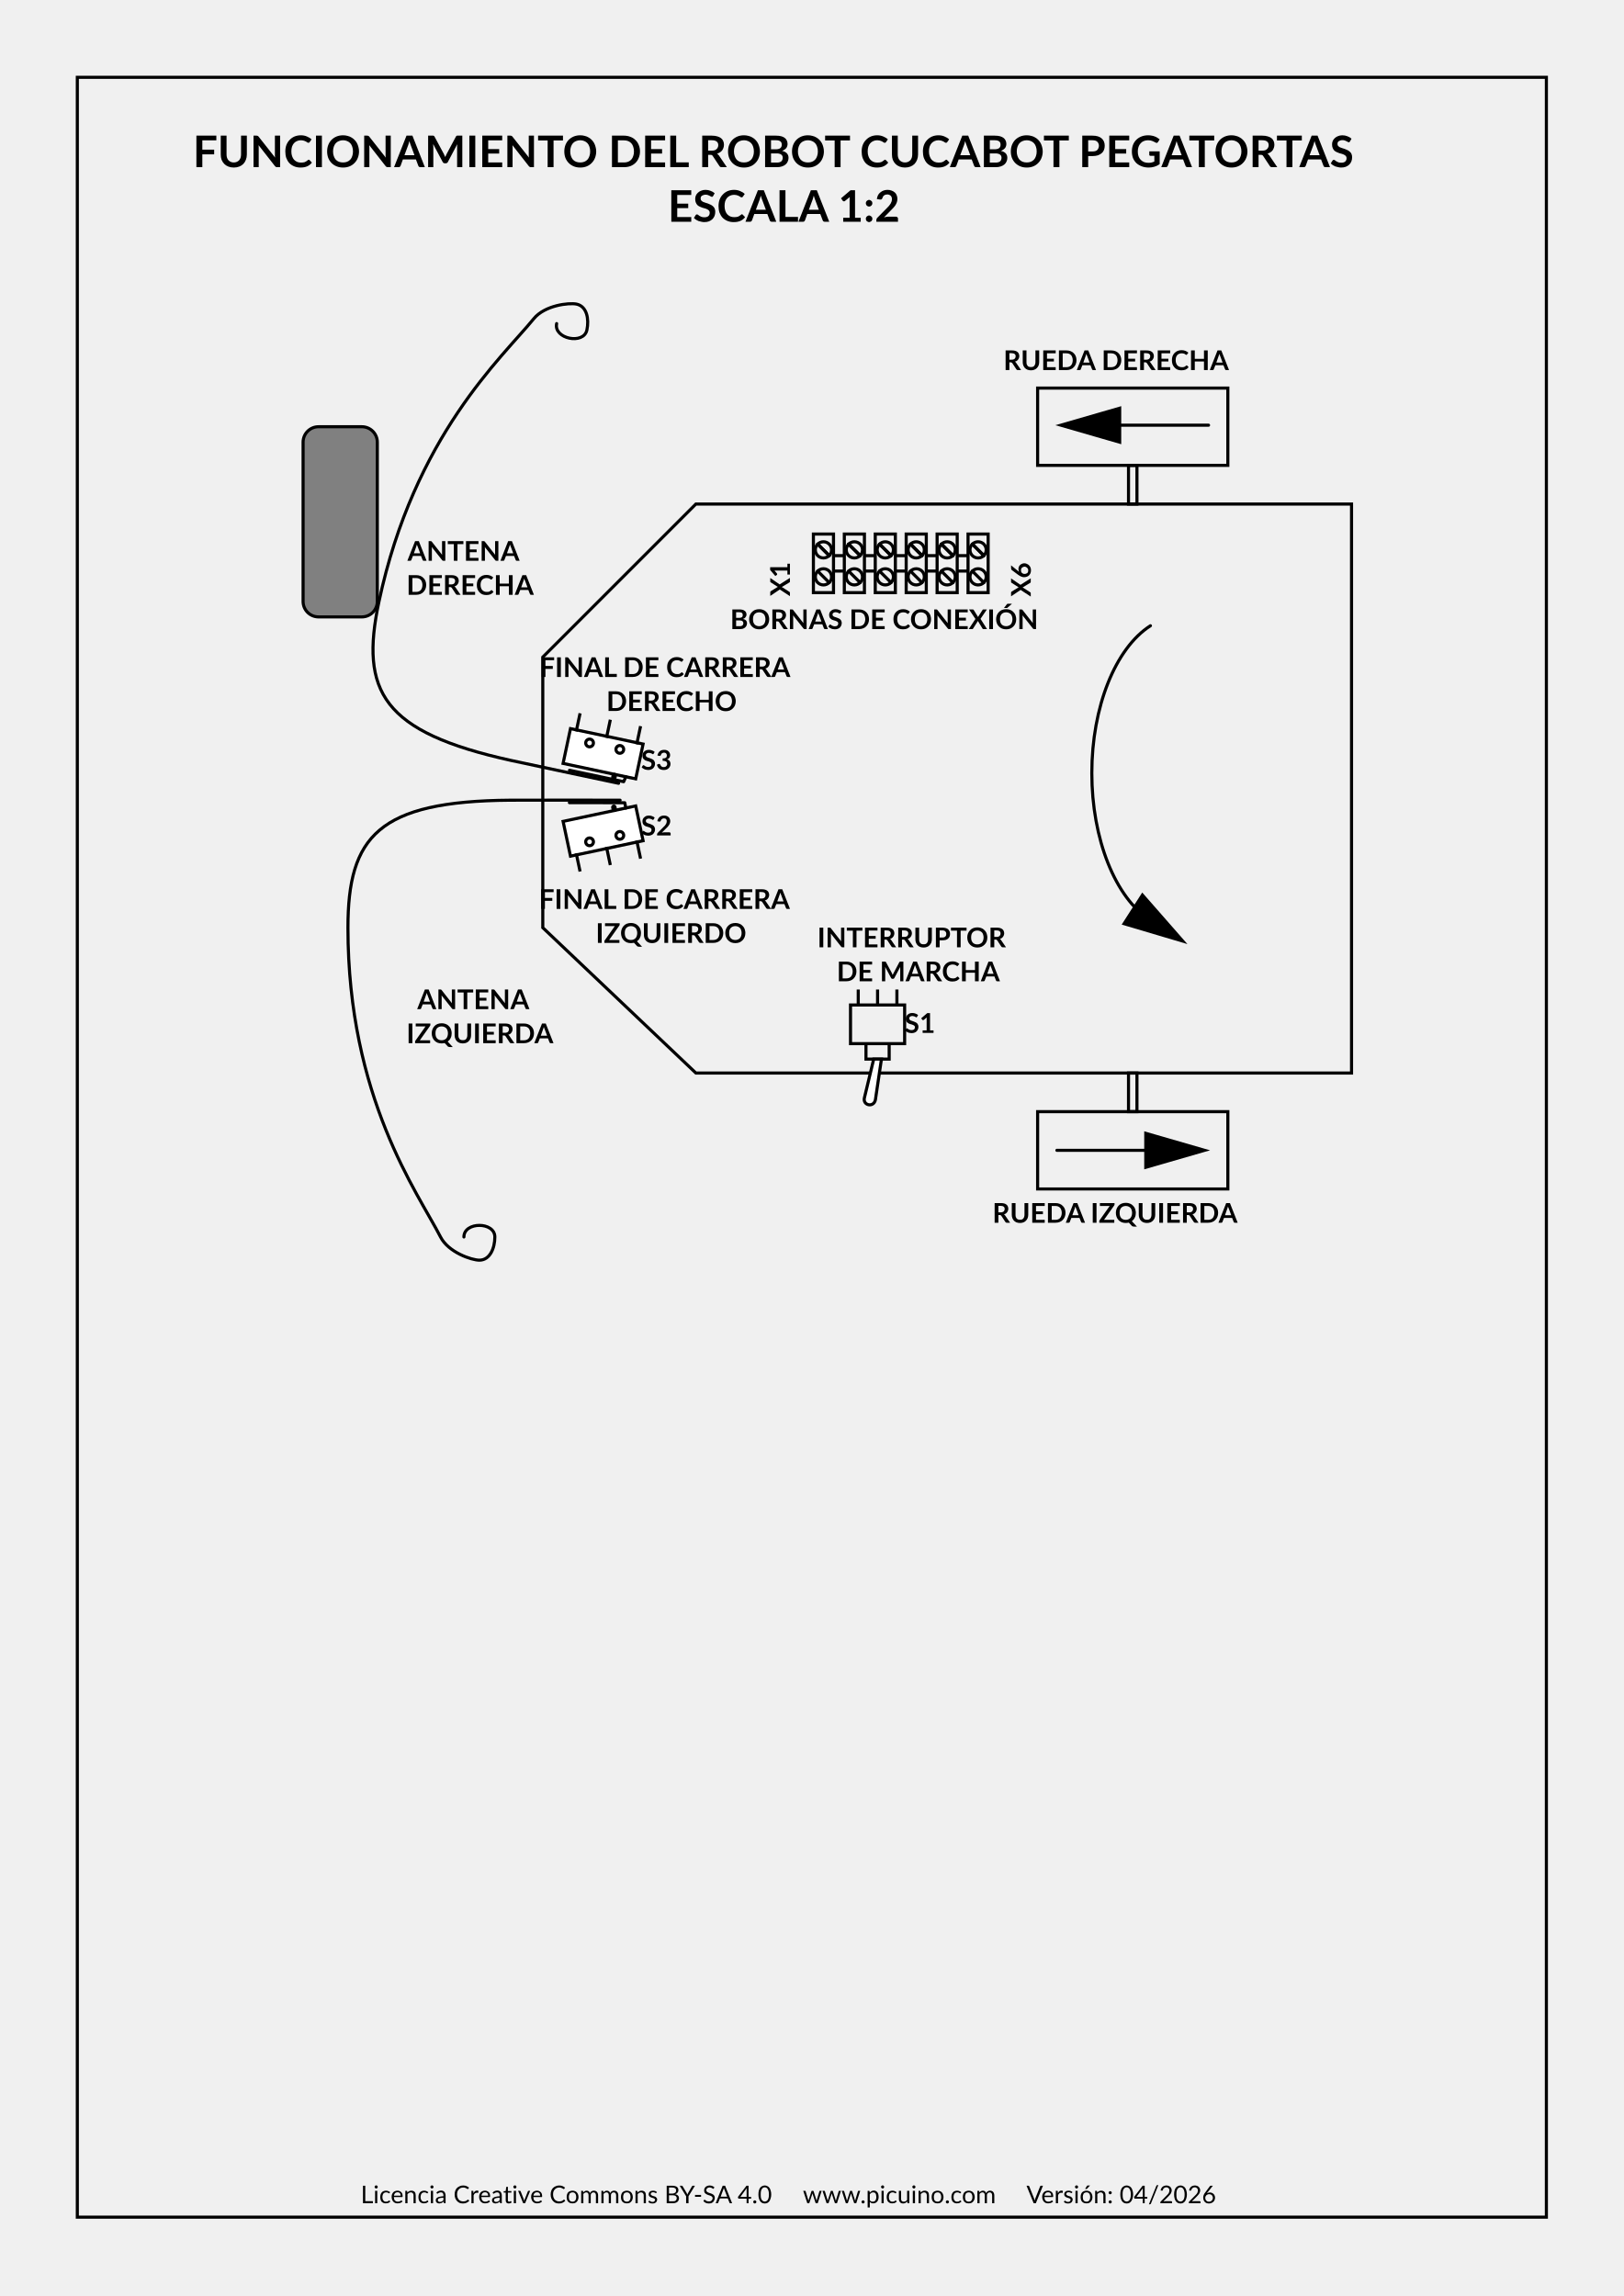
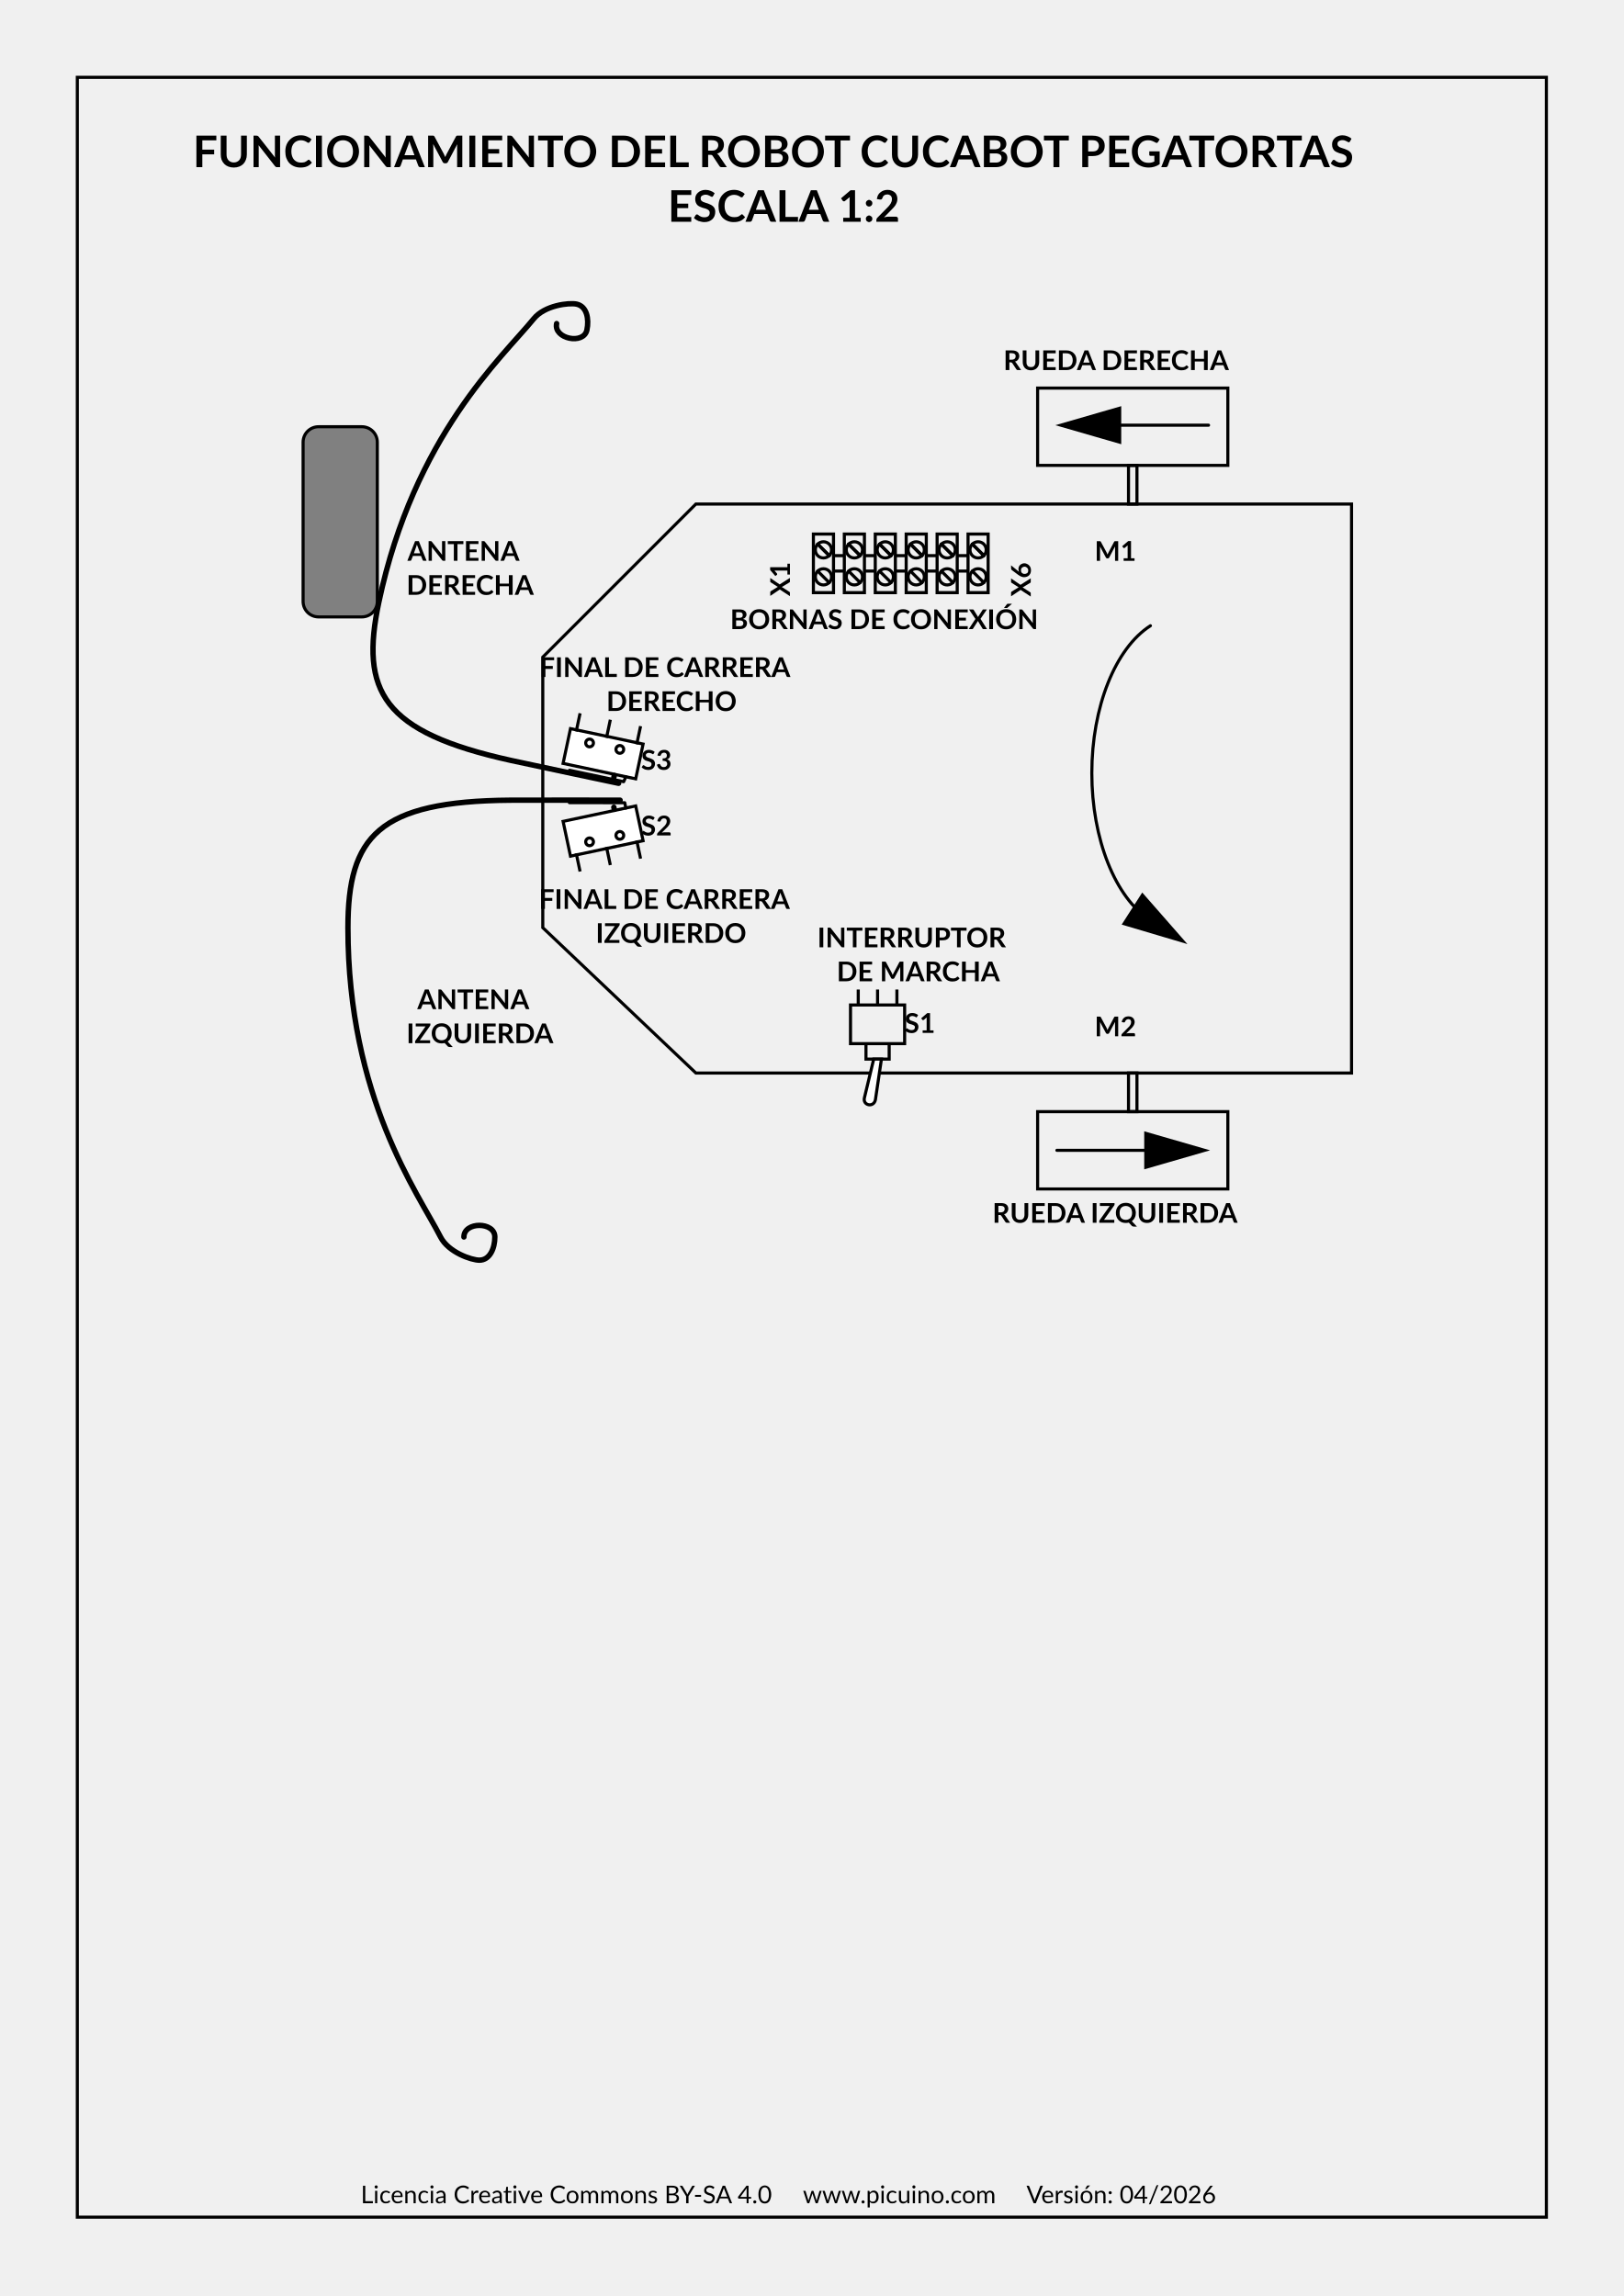
<svg xmlns="http://www.w3.org/2000/svg" width="210mm" height="297mm" viewBox="0 0 210 297" version="1.1" id="svg1">
  <defs id="defs1">
    <rect x="411.969" y="1073.386" width="162.52" height="22.677" id="rect10" />
    <marker style="overflow:visible" id="Triangle" refX="0" refY="0" orient="auto-start-reverse" markerWidth="4" markerHeight="2" viewBox="0 0 1 1" preserveAspectRatio="none">
      <path transform="scale(0.5)" style="fill:context-stroke;fill-rule:evenodd;stroke:context-stroke;stroke-width:1pt" d="M 5.77,0 -2.88,5 V -5 Z" id="path135" />
    </marker>
  </defs>
  <g id="layer1">
    <rect style="stroke-width:0.401;fill:none;fill-opacity:1;stroke:#000000;stroke-linecap:butt;stroke-opacity:1" id="rect128" width="190" height="277.624" x="10" y="10" transform="matrix(1,0,0,0.9970336,0,0.02966399)" />
    <g id="g54" transform="matrix(1,0,0,0.9970336,40.0004,20.02966)" style="display:inline;stroke-width:1.001">
      <g id="g20" transform="translate(-8.000005)" style="stroke-width:1.001">
        <rect style="fill:none;stroke:#000000;stroke-width:0.401;stroke-linecap:round" id="rect8" width="2.6" height="7.6" x="73.2" y="49.2" />
        <circle style="fill:none;stroke:#000000;stroke-width:0.401;stroke-linecap:round" id="path14" cx="74.5" cy="51.25" r="1.05" />
        <circle style="fill:none;stroke:#000000;stroke-width:0.401;stroke-linecap:round" id="circle14" cx="74.5" cy="54.75" r="1.05" />
        <path style="fill:none;stroke:#000000;stroke-width:0.401;stroke-linecap:round" d="m 73.758,50.508 1.485,1.485" id="path15" />
        <path style="fill:none;stroke:#000000;stroke-width:0.401;stroke-linecap:round" d="m 73.758,50.508 1.485,1.485" id="path16" />
        <path style="fill:none;stroke:#000000;stroke-width:0.401;stroke-linecap:round" d="m 73.758,54.008 1.485,1.485" id="path17" />
        <path style="fill:none;stroke:#000000;stroke-width:0.401;stroke-linecap:butt" d="M 75.8,52 H 77.2" id="path18" />
        <path style="fill:none;stroke:#000000;stroke-width:0.401;stroke-linecap:butt" d="m 75.8,54 h 1.4" id="path19" />
      </g>
      <g id="g28" transform="translate(-4)" style="stroke-width:1.001">
        <rect style="fill:none;stroke:#000000;stroke-width:0.401;stroke-linecap:round" id="rect20" width="2.6" height="7.6" x="73.2" y="49.2" />
        <circle style="fill:none;stroke:#000000;stroke-width:0.401;stroke-linecap:round" id="circle23" cx="74.5" cy="51.25" r="1.05" />
        <circle style="fill:none;stroke:#000000;stroke-width:0.401;stroke-linecap:round" id="circle24" cx="74.5" cy="54.75" r="1.05" />
        <path style="fill:none;stroke:#000000;stroke-width:0.401;stroke-linecap:round" d="m 73.758,50.508 1.485,1.485" id="path24" />
        <path style="fill:none;stroke:#000000;stroke-width:0.401;stroke-linecap:round" d="m 73.758,50.508 1.485,1.485" id="path25" />
        <path style="fill:none;stroke:#000000;stroke-width:0.401;stroke-linecap:round" d="m 73.758,54.008 1.485,1.485" id="path26" />
        <path style="fill:none;stroke:#000000;stroke-width:0.401;stroke-linecap:butt" d="M 75.8,52 H 77.2" id="path27" />
        <path style="fill:none;stroke:#000000;stroke-width:0.401;stroke-linecap:butt" d="m 75.8,54 h 1.4" id="path28" />
      </g>
      <g id="g33" style="stroke-width:1.001">
        <rect style="fill:none;stroke:#000000;stroke-width:0.401;stroke-linecap:round" id="rect28" width="2.6" height="7.6" x="73.2" y="49.2" />
        <circle style="fill:none;stroke:#000000;stroke-width:0.401;stroke-linecap:round" id="circle28" cx="74.5" cy="51.25" r="1.05" />
        <circle style="fill:none;stroke:#000000;stroke-width:0.401;stroke-linecap:round" id="circle29" cx="74.5" cy="54.75" r="1.05" />
        <path style="fill:none;stroke:#000000;stroke-width:0.401;stroke-linecap:round" d="m 73.758,50.508 1.485,1.485" id="path29" />
        <path style="fill:none;stroke:#000000;stroke-width:0.401;stroke-linecap:round" d="m 73.758,50.508 1.485,1.485" id="path30" />
        <path style="fill:none;stroke:#000000;stroke-width:0.401;stroke-linecap:round" d="m 73.758,54.008 1.485,1.485" id="path31" />
        <path style="fill:none;stroke:#000000;stroke-width:0.401;stroke-linecap:butt" d="M 75.8,52 H 77.2" id="path32" />
        <path style="fill:none;stroke:#000000;stroke-width:0.401;stroke-linecap:butt" d="m 75.8,54 h 1.4" id="path33" />
      </g>
      <g id="g38" transform="translate(3.999994)" style="stroke-width:1.001">
        <rect style="fill:none;stroke:#000000;stroke-width:0.401;stroke-linecap:round" id="rect33" width="2.6" height="7.6" x="73.2" y="49.2" />
        <circle style="fill:none;stroke:#000000;stroke-width:0.401;stroke-linecap:round" id="circle33" cx="74.5" cy="51.25" r="1.05" />
        <circle style="fill:none;stroke:#000000;stroke-width:0.401;stroke-linecap:round" id="circle34" cx="74.5" cy="54.75" r="1.05" />
        <path style="fill:none;stroke:#000000;stroke-width:0.401;stroke-linecap:round" d="m 73.758,50.508 1.485,1.485" id="path34" />
        <path style="fill:none;stroke:#000000;stroke-width:0.401;stroke-linecap:round" d="m 73.758,50.508 1.485,1.485" id="path35" />
        <path style="fill:none;stroke:#000000;stroke-width:0.401;stroke-linecap:round" d="m 73.758,54.008 1.485,1.485" id="path36" />
        <path style="fill:none;stroke:#000000;stroke-width:0.401;stroke-linecap:butt" d="M 75.8,52 H 77.2" id="path37" />
        <path style="fill:none;stroke:#000000;stroke-width:0.401;stroke-linecap:butt" d="m 75.8,54 h 1.4" id="path38" />
      </g>
      <g id="g43" transform="translate(7.999992)" style="stroke-width:1.001">
        <rect style="fill:none;stroke:#000000;stroke-width:0.401;stroke-linecap:round" id="rect38" width="2.6" height="7.6" x="73.2" y="49.2" />
        <circle style="fill:none;stroke:#000000;stroke-width:0.401;stroke-linecap:round" id="circle38" cx="74.5" cy="51.25" r="1.05" />
        <circle style="fill:none;stroke:#000000;stroke-width:0.401;stroke-linecap:round" id="circle39" cx="74.5" cy="54.75" r="1.05" />
        <path style="fill:none;stroke:#000000;stroke-width:0.401;stroke-linecap:round" d="m 73.758,50.508 1.485,1.485" id="path39" />
        <path style="fill:none;stroke:#000000;stroke-width:0.401;stroke-linecap:round" d="m 73.758,50.508 1.485,1.485" id="path40" />
        <path style="fill:none;stroke:#000000;stroke-width:0.401;stroke-linecap:round" d="m 73.758,54.008 1.485,1.485" id="path41" />
        <path style="fill:none;stroke:#000000;stroke-width:0.401;stroke-linecap:butt" d="M 75.8,52 H 77.2" id="path42" />
        <path style="fill:none;stroke:#000000;stroke-width:0.401;stroke-linecap:butt" d="m 75.8,54 h 1.4" id="path43" />
      </g>
      <g id="g48" transform="translate(11.99999)" style="stroke-width:1.001">
        <rect style="fill:none;stroke:#000000;stroke-width:0.401;stroke-linecap:round" id="rect43" width="2.6" height="7.6" x="73.2" y="49.2" />
        <circle style="fill:none;stroke:#000000;stroke-width:0.401;stroke-linecap:round" id="circle43" cx="74.5" cy="51.25" r="1.05" />
        <circle style="fill:none;stroke:#000000;stroke-width:0.401;stroke-linecap:round" id="circle44" cx="74.5" cy="54.75" r="1.05" />
        <path style="fill:none;stroke:#000000;stroke-width:0.401;stroke-linecap:round" d="m 73.758,50.508 1.485,1.485" id="path44" />
        <path style="fill:none;stroke:#000000;stroke-width:0.401;stroke-linecap:round" d="m 73.758,50.508 1.485,1.485" id="path45" />
        <path style="fill:none;stroke:#000000;stroke-width:0.401;stroke-linecap:round" d="m 73.758,54.008 1.485,1.485" id="path46" />
      </g>
    </g>
    <text xml:space="preserve" style="font-weight:bold;font-size:3.523px;font-family:Lato;-inkscape-font-specification:'Lato Bold';text-align:center;writing-mode:lr-tb;direction:ltr;text-anchor:middle;fill:#000000;fill-opacity:1;stroke:none;stroke-width:0.4;stroke-linecap:butt" x="116.327" y="81.499" id="text124" transform="scale(1.001486,0.9985157)">
      <tspan id="tspan124" style="font-size:3.523px;fill:#000000;fill-opacity:1;stroke:none;stroke-width:0.4" x="116.327" y="81.499">BORNAS DE CONEXIÓN</tspan>
    </text>
    <text xml:space="preserve" style="font-weight:bold;font-size:3.523px;font-family:Lato;-inkscape-font-specification:'Lato Bold';text-align:center;writing-mode:lr-tb;direction:ltr;text-anchor:middle;fill:#000000;fill-opacity:1;stroke:none;stroke-width:0.4;stroke-linecap:butt" x="146.283" y="47.942" id="text125" transform="scale(1.001486,0.9985157)">
      <tspan id="tspan125" style="font-size:3.523px;fill:#000000;fill-opacity:1;stroke:none;stroke-width:0.4" x="146.283" y="47.942">RUEDA DERECHA</tspan>
    </text>
    <text xml:space="preserve" style="font-weight:bold;font-size:3.523px;font-family:Lato;-inkscape-font-specification:'Lato Bold';text-align:center;writing-mode:lr-tb;direction:ltr;text-anchor:middle;fill:#000000;fill-opacity:1;stroke:none;stroke-width:0.4;stroke-linecap:butt" x="146.131" y="158.405" id="text126" transform="scale(1.001486,0.9985157)">
      <tspan id="tspan126" style="font-size:3.523px;fill:#000000;fill-opacity:1;stroke:none;stroke-width:0.4" x="146.131" y="158.405">RUEDA IZQUIERDA</tspan>
    </text>
    <text xml:space="preserve" style="font-weight:bold;font-size:12.7px;font-family:Lato;-inkscape-font-specification:'Lato Bold';writing-mode:lr-tb;direction:ltr;fill:#000000;stroke-width:0;fill-opacity:1;stroke:none" x="25.026" y="20.242" id="text1">
      <tspan id="tspan1" style="stroke-width:0;fill:#000000;fill-opacity:1;stroke:none" x="25.026" y="20.242" />
    </text>
    <text xml:space="preserve" style="font-weight:bold;font-size:5.644px;font-family:Lato;-inkscape-font-specification:'Lato Bold';text-align:center;writing-mode:lr-tb;direction:ltr;text-anchor:middle;fill:#000000;fill-opacity:1;stroke:none;stroke-width:0" x="104.814" y="21.626" id="text2">
      <tspan id="tspan2" style="font-size:5.644px;stroke-width:0" x="104.814" y="21.626">FUNCIONAMIENTO DEL ROBOT CUCABOT PEGATORTAS</tspan>
      <tspan style="font-size:5.644px;stroke-width:0" x="104.814" y="28.682" id="tspan11">ESCALA 1:2</tspan>
    </text>
    <text xml:space="preserve" style="font-weight:normal;font-size:3.175px;font-family:Lato;-inkscape-font-specification:Lato;text-align:center;writing-mode:lr-tb;direction:ltr;text-anchor:middle;fill:#000000;fill-opacity:1;stroke:none;stroke-width:0.4;stroke-dasharray:none;stroke-opacity:1;font-style:normal;font-stretch:normal;font-variant:normal" x="104" y="285" id="text9">
      <tspan style="fill:#000000;fill-opacity:1;stroke:none;stroke-width:0.4;-inkscape-font-specification:Lato;font-family:Lato;font-weight:normal;font-style:normal;font-stretch:normal;font-variant:normal;font-size:3.175px" x="104" y="285" id="tspan10">Licencia Creative Commons BY-SA 4.0     www.picuino.com     Versión: 04/2026</tspan>
    </text>
    <text xml:space="preserve" transform="scale(0.2645833)" id="text10" style="font-weight:bold;font-size:21.333px;font-family:Lato;-inkscape-font-specification:'Lato Bold';writing-mode:lr-tb;direction:ltr;white-space:pre;shape-inside:url(#rect10);display:inline;fill:#000000;fill-opacity:1;stroke:none;stroke-width:1.512;stroke-dasharray:none;stroke-opacity:1" />
    <path id="rect1" style="fill:none;stroke:#000000;stroke-width:0.4;stroke-linecap:round" d="M 90,65.2 H 174.8 V 138.8 H 90 L 70.2,120 V 102 85 Z" />
    <g id="g4" transform="matrix(0.9920001,0,0,0.999894,5.041219,20.004)" style="stroke-width:1.004">
      <rect style="fill:none;stroke:#000000;stroke-width:0.402;stroke-linecap:round" id="rect2" width="24.8" height="10" x="130.2" y="30.2" />
      <rect style="fill:none;stroke:#000000;stroke-width:0.402;stroke-linecap:round" id="rect4" width="1.1" height="5" x="142.05" y="40.2" />
    </g>
    <rect style="fill:none;stroke:#000000;stroke-width:0.4;stroke-linecap:round" id="rect5" width="24.602" height="9.999" x="134.2" y="-153.799" transform="scale(1,-1)" />
    <rect style="fill:none;stroke:#000000;stroke-width:0.4;stroke-linecap:round" id="rect6" width="1.091" height="4.999" x="145.955" y="-143.8" transform="scale(1,-1)" />
    <text xml:space="preserve" style="font-weight:bold;font-size:3.523px;font-family:Lato;-inkscape-font-specification:'Lato Bold';text-align:center;writing-mode:lr-tb;direction:ltr;text-anchor:middle;fill:#000000;fill-opacity:1;stroke:none;stroke-width:0.4;stroke-linecap:butt" x="-72.709" y="133.508" id="text7" transform="matrix(0,-1.001486,0.9985157,0,0,0)">
      <tspan id="tspan7" style="font-size:3.523px;fill:#000000;fill-opacity:1;stroke:none;stroke-width:0.4" x="-72.709" y="133.508">X6</tspan>
    </text>
    <text xml:space="preserve" style="font-weight:bold;font-size:3.523px;font-family:Lato;-inkscape-font-specification:'Lato Bold';text-align:center;writing-mode:lr-tb;direction:ltr;text-anchor:middle;fill:#000000;fill-opacity:1;stroke:none;stroke-width:0.4;stroke-linecap:butt" x="-72.657" y="102.318" id="text8" transform="matrix(0,-1.001486,0.9985157,0,0,0)">
      <tspan style="font-size:3.523px;fill:#000000;fill-opacity:1;stroke:none;stroke-width:0.4" x="-72.657" y="102.318" id="tspan9">X1</tspan>
    </text>
    <g id="g1" transform="translate(25)">
      <path style="fill:none;stroke:#000000;stroke-width:0.4" d="M 85,130 H 92 v 5 h -7 z" id="path2" />
      <path style="fill:none;stroke:#000000;stroke-width:0.4" d="m 87,135 v 2 h 3 V 135" id="path3" />
      <path style="fill:#ffffff;fill-opacity:1;stroke:#000000;stroke-width:0.4" d="m 88,137 c 0,0 0,0 -1.2,5 -0.249,1 1.2,1.316 1.419,0.265 0.781,-5.265 0.781,-5.265 0.781,-5.265 z" id="path4" />
      <path style="fill:#ffffff;fill-opacity:1;stroke:#000000;stroke-width:0.4" d="m 86,130 2e-6,-2" id="path5" />
      <path style="fill:#ffffff;fill-opacity:1;stroke:#000000;stroke-width:0.4" d="m 91,130 v -2" id="path6" />
      <path style="fill:#ffffff;fill-opacity:1;stroke:#000000;stroke-width:0.4" d="m 88.5,130 v -2" id="path20" />
    </g>
    <text xml:space="preserve" style="font-weight:bold;font-size:3.523px;font-family:Lato;-inkscape-font-specification:'Lato Bold';text-align:center;writing-mode:lr-tb;direction:ltr;text-anchor:middle;fill:#000000;fill-opacity:1;stroke:none;stroke-width:0.4;stroke-linecap:butt" x="120.928" y="133.809" id="text20" transform="scale(1.001486,0.9985157)">
      <tspan id="tspan20" style="font-size:3.523px;fill:#000000;fill-opacity:1;stroke:none;stroke-width:0.4" x="120.928" y="133.809">S1</tspan>
    </text>
    <text xml:space="preserve" style="font-weight:bold;font-size:3.523px;font-family:Lato;-inkscape-font-specification:'Lato Bold';text-align:center;writing-mode:lr-tb;direction:ltr;text-anchor:middle;fill:#000000;fill-opacity:1;stroke:none;stroke-width:0.4;stroke-linecap:butt" x="62.85" y="72.651" id="text57" transform="scale(1.001486,0.9985157)">
      <tspan id="tspan57" style="font-size:3.523px;fill:#000000;fill-opacity:1;stroke:none;stroke-width:0.4" x="62.85" y="72.651">ANTENA</tspan>
      <tspan style="font-size:3.523px;fill:#000000;fill-opacity:1;stroke:none;stroke-width:0.4" x="62.85" y="77.054" id="tspan12">DERECHA</tspan>
    </text>
    <rect style="fill:#ffffff;fill-opacity:1;stroke:#000000;stroke-width:0.4;stroke-dasharray:none;stroke-dashoffset:0.605" id="rect60" width="9.6" height="4.6" x="-101.367" y="-81.452" transform="rotate(-168)" />
    <path style="fill:#ffffff;fill-opacity:1;stroke:#000000;stroke-width:0.4;stroke-linecap:butt;stroke-dasharray:none;stroke-dashoffset:0.605" d="M 82.349,96.278 82.848,93.93" id="path61" />
    <path style="fill:#ffffff;fill-opacity:1;stroke:#000000;stroke-width:0.4;stroke-linecap:butt;stroke-dasharray:none;stroke-dashoffset:0.605" d="m 78.437,95.446 0.499,-2.348" id="path62" />
    <path style="fill:#ffffff;fill-opacity:1;stroke:#000000;stroke-width:0.4;stroke-linecap:butt;stroke-dasharray:none;stroke-dashoffset:0.605" d="m 74.524,94.614 0.499,-2.348" id="path63" />
    <ellipse style="fill:#ffffff;fill-opacity:1;stroke:#000000;stroke-width:0.4;stroke-linecap:butt;stroke-dasharray:none;stroke-dashoffset:0.605" id="path64" cx="-98.567" cy="-78.152" rx="0.5" ry="0.5" transform="rotate(-168)" />
    <path style="fill:none;fill-opacity:1;stroke:#000000;stroke-width:0.4;stroke-linecap:round;stroke-linejoin:round;stroke-dasharray:none;stroke-dashoffset:0.605" d="m 80.945,100.477 -0.285,0.639 -7.005,-1.477" id="path65" />
    <path style="fill:none;fill-opacity:1;stroke:#000000;stroke-width:0.7;stroke-linecap:round;stroke-linejoin:round;stroke-dasharray:none;stroke-dashoffset:0.605" d="m 79.446,100.316 -0.055,0.26" id="path66" />
    <ellipse style="fill:#ffffff;fill-opacity:1;stroke:#000000;stroke-width:0.4;stroke-linecap:butt;stroke-dasharray:none;stroke-dashoffset:0.605" id="ellipse66" cx="-94.567" cy="-78.152" rx="0.5" ry="0.5" transform="rotate(-168)" />
    <text xml:space="preserve" style="font-weight:bold;font-size:3.523px;font-family:Lato;-inkscape-font-specification:'Lato Bold';text-align:center;writing-mode:lr-tb;direction:ltr;text-anchor:middle;fill:#000000;fill-opacity:1;stroke:none;stroke-width:0.4;stroke-linecap:butt" x="86.911" y="99.719" id="text3" transform="scale(1.001486,0.9985157)">
      <tspan id="tspan3" style="font-size:3.523px;fill:#000000;fill-opacity:1;stroke:none;stroke-width:0.4" x="86.911" y="99.719">S3</tspan>
    </text>
    <text xml:space="preserve" style="font-weight:bold;font-size:3.523px;font-family:Lato;-inkscape-font-specification:'Lato Bold';text-align:center;writing-mode:lr-tb;direction:ltr;text-anchor:middle;fill:#000000;fill-opacity:1;stroke:none;stroke-width:0.4;stroke-linecap:butt" x="88.868" y="87.701" id="text11" transform="scale(1.001486,0.9985157)">
      <tspan id="tspan8" style="font-size:3.523px;fill:#000000;fill-opacity:1;stroke:none;stroke-width:0.4" x="88.868" y="87.701">FINAL DE CARRERA</tspan>
      <tspan style="font-size:3.523px;fill:#000000;fill-opacity:1;stroke:none;stroke-width:0.4" x="88.868" y="92.105" id="tspan13">DERECHO</tspan>
    </text>
    <text xml:space="preserve" style="font-weight:bold;font-size:3.523px;font-family:Lato;-inkscape-font-specification:'Lato Bold';text-align:center;writing-mode:lr-tb;direction:ltr;text-anchor:middle;fill:#000000;fill-opacity:1;stroke:none;stroke-width:0.4;stroke-linecap:butt" x="120.726" y="122.718" id="text11-8" transform="scale(1.001486,0.9985157)">
      <tspan id="tspan8-2" style="font-size:3.523px;fill:#000000;fill-opacity:1;stroke:none;stroke-width:0.4" x="120.726" y="122.718">INTERRUPTOR</tspan>
      <tspan style="font-size:3.523px;fill:#000000;fill-opacity:1;stroke:none;stroke-width:0.4" x="120.726" y="127.121" id="tspan13-4">DE MARCHA</tspan>
    </text>
-     <path style="fill:none;fill-opacity:1;stroke:#000000;stroke-width:0.4;stroke-linecap:round;stroke-dashoffset:0.605" d="m 80.004,101.323 c 0,0 -11.195,-2.359 -13.89,-2.952 C 49.441,94.698 46.549,89.413 49.003,77.865 53.577,56.346 65.004,46.185 69.034,41.229 c 1.418,-1.743 4.56,-2.098 5.538,-1.89 1.327,0.282 1.636,1.923 1.333,3.35 -0.416,1.956 -4.328,1.125 -3.913,-0.832" id="path1" />
+     <path style="fill:none;fill-opacity:1;stroke:#000000;stroke-width:0.7;stroke-linecap:round;stroke-dashoffset:0.605;stroke-dasharray:none" d="m 80.004,101.323 c 0,0 -11.195,-2.359 -13.89,-2.952 C 49.441,94.698 46.549,89.413 49.003,77.865 53.577,56.346 65.004,46.185 69.034,41.229 c 1.418,-1.743 4.56,-2.098 5.538,-1.89 1.327,0.282 1.636,1.923 1.333,3.35 -0.416,1.956 -4.328,1.125 -3.913,-0.832" id="path1" />
    <g id="g12" transform="translate(0,-1.2)">
      <g id="g11" transform="matrix(-0.9781476,0.2079117,0.2079117,0.9781476,132.6538,-18.95268)">
        <rect style="fill:#ffffff;fill-opacity:1;stroke:#000000;stroke-width:0.4;stroke-dasharray:none;stroke-dashoffset:0.605" id="rect3" width="9.6" height="4.6" x="75.2" y="111.2" />
        <path style="fill:#ffffff;fill-opacity:1;stroke:#000000;stroke-width:0.4;stroke-linecap:butt;stroke-dasharray:none;stroke-dashoffset:0.605" d="M 76,115.6 V 118" id="path7" />
        <path style="fill:#ffffff;fill-opacity:1;stroke:#000000;stroke-width:0.4;stroke-linecap:butt;stroke-dasharray:none;stroke-dashoffset:0.605" d="M 80,115.6 V 118" id="path8" />
        <path style="fill:#ffffff;fill-opacity:1;stroke:#000000;stroke-width:0.4;stroke-linecap:butt;stroke-dasharray:none;stroke-dashoffset:0.605" d="M 84,115.6 V 118" id="path9" />
        <ellipse style="fill:#ffffff;fill-opacity:1;stroke:#000000;stroke-width:0.4;stroke-linecap:butt;stroke-dasharray:none;stroke-dashoffset:0.605" id="ellipse9" cx="78" cy="114.5" rx="0.5" ry="0.5" />
        <path style="fill:none;fill-opacity:1;stroke:#000000;stroke-width:0.4;stroke-linecap:round;stroke-linejoin:round;stroke-dasharray:none;stroke-dashoffset:0.605" d="m 76.5,111.2 v -0.7 l 7,-1.5" id="path10" />
        <path style="fill:none;fill-opacity:1;stroke:#000000;stroke-width:0.7;stroke-linecap:round;stroke-linejoin:round;stroke-dasharray:none;stroke-dashoffset:0.605" d="m 78,111.046 v -0.266" id="path11" />
        <ellipse style="fill:#ffffff;fill-opacity:1;stroke:#000000;stroke-width:0.4;stroke-linecap:butt;stroke-dasharray:none;stroke-dashoffset:0.605" id="ellipse11" cx="82" cy="114.5" rx="0.5" ry="0.5" />
      </g>
    </g>
    <text xml:space="preserve" style="font-weight:bold;font-size:3.523px;font-family:Lato;-inkscape-font-specification:'Lato Bold';text-align:center;writing-mode:lr-tb;direction:ltr;text-anchor:middle;fill:#000000;fill-opacity:1;stroke:none;stroke-width:0.4;stroke-linecap:butt" x="86.911" y="108.232" id="text14" transform="scale(1.001486,0.9985157)">
      <tspan id="tspan14" style="font-size:3.523px;fill:#000000;fill-opacity:1;stroke:none;stroke-width:0.4" x="86.911" y="108.232">S2</tspan>
    </text>
    <text xml:space="preserve" style="font-weight:bold;font-size:3.523px;font-family:Lato;-inkscape-font-specification:'Lato Bold';text-align:center;writing-mode:lr-tb;direction:ltr;text-anchor:middle;fill:#000000;fill-opacity:1;stroke:none;stroke-width:0.4;stroke-linecap:butt" x="88.799" y="117.746" id="text16" transform="scale(1.001486,0.9985157)">
      <tspan id="tspan15" style="font-size:3.523px;fill:#000000;fill-opacity:1;stroke:none;stroke-width:0.4" x="88.799" y="117.746">FINAL DE CARRERA</tspan>
      <tspan style="font-size:3.523px;fill:#000000;fill-opacity:1;stroke:none;stroke-width:0.4" x="88.799" y="122.149" id="tspan16">IZQUIERDO</tspan>
    </text>
-     <path style="fill:none;fill-opacity:1;stroke:#000000;stroke-width:0.4;stroke-linecap:round;stroke-dashoffset:0.605" d="m 80.2,103.509 c 0,0 -11.441,-0.02 -14.2,0 -17.072,0.126 -21,4.694 -21,16.5 0,22 9.064,34.314 11.976,40 1.024,2 4.024,3 5.024,3 1.357,0 2,-1.541 2,-3 0,-2 -4,-2 -4,0" id="path21" />
+     <path style="fill:none;fill-opacity:1;stroke:#000000;stroke-width:0.7;stroke-linecap:round;stroke-dashoffset:0.605;stroke-dasharray:none" d="m 80.2,103.509 c 0,0 -11.441,-0.02 -14.2,0 -17.072,0.126 -21,4.694 -21,16.5 0,22 9.064,34.314 11.976,40 1.024,2 4.024,3 5.024,3 1.357,0 2,-1.541 2,-3 0,-2 -4,-2 -4,0" id="path21" />
    <text xml:space="preserve" style="font-weight:bold;font-size:3.523px;font-family:Lato;-inkscape-font-specification:'Lato Bold';text-align:center;writing-mode:lr-tb;direction:ltr;text-anchor:middle;fill:#000000;fill-opacity:1;stroke:none;stroke-width:0.4;stroke-linecap:butt" x="64.117" y="130.737" id="text22" transform="scale(1.001486,0.9985157)">
      <tspan id="tspan21" style="font-size:3.523px;fill:#000000;fill-opacity:1;stroke:none;stroke-width:0.4" x="64.117" y="130.737">ANTENA</tspan>
      <tspan style="font-size:3.523px;fill:#000000;fill-opacity:1;stroke:none;stroke-width:0.4" x="64.117" y="135.14" id="tspan22">IZQUIERDA</tspan>
    </text>
    <rect style="fill:#808080;stroke:#000000;stroke-width:0.4;stroke-linecap:round;stroke-dashoffset:0.605;fill-opacity:1" id="rect7" width="9.6" height="24.6" x="39.2" y="55.2" rx="2" ry="2" />
    <path style="fill:none;stroke:#000000;stroke-width:0.4;stroke-linecap:round;stroke-linejoin:round;stroke-dasharray:none;stroke-dashoffset:0.605;marker-end:url(#Triangle)" d="M 156.307,55 H 142.176" id="path40-8" />
    <path style="fill:none;stroke:#000000;stroke-width:0.4;stroke-linecap:round;stroke-linejoin:round;stroke-dasharray:none;stroke-dashoffset:0.605;marker-end:url(#Triangle)" d="m 136.694,148.8 h 14.131" id="path12" />
    <path style="fill:none;stroke:#000000;stroke-width:0.4;stroke-linecap:round;stroke-linejoin:round;stroke-dasharray:none;stroke-dashoffset:0.605;marker-end:url(#Triangle)" id="path13" d="M 148.79,-80.943 A 11.52,20.28 0 0 1 141.21,-100 a 11.52,20.28 0 0 1 7.58,-19.057" transform="scale(1,-1)" />
+     <text xml:space="preserve" style="font-weight:bold;font-size:3.523px;font-family:Lato;-inkscape-font-specification:'Lato Bold';text-align:center;writing-mode:lr-tb;direction:ltr;text-anchor:middle;fill:#000000;fill-opacity:1;stroke:none;stroke-width:0.4;stroke-linecap:butt" x="146.189" y="134.246" id="text4" transform="scale(1.001486,0.9985157)">
+       <tspan id="tspan4" style="font-size:3.523px;fill:#000000;fill-opacity:1;stroke:none;stroke-width:0.4" x="146.189" y="134.246">M2</tspan>
+     </text>
+     <text xml:space="preserve" style="font-weight:bold;font-size:3.523px;font-family:Lato;-inkscape-font-specification:'Lato Bold';text-align:center;writing-mode:lr-tb;direction:ltr;text-anchor:middle;fill:#000000;fill-opacity:1;stroke:none;stroke-width:0.4;stroke-linecap:butt" x="146.189" y="72.654" id="text5" transform="scale(1.001486,0.9985157)">
+       <tspan id="tspan5" style="font-size:3.523px;fill:#000000;fill-opacity:1;stroke:none;stroke-width:0.4" x="146.189" y="72.654">M1</tspan>
+     </text>
  </g>
</svg>
